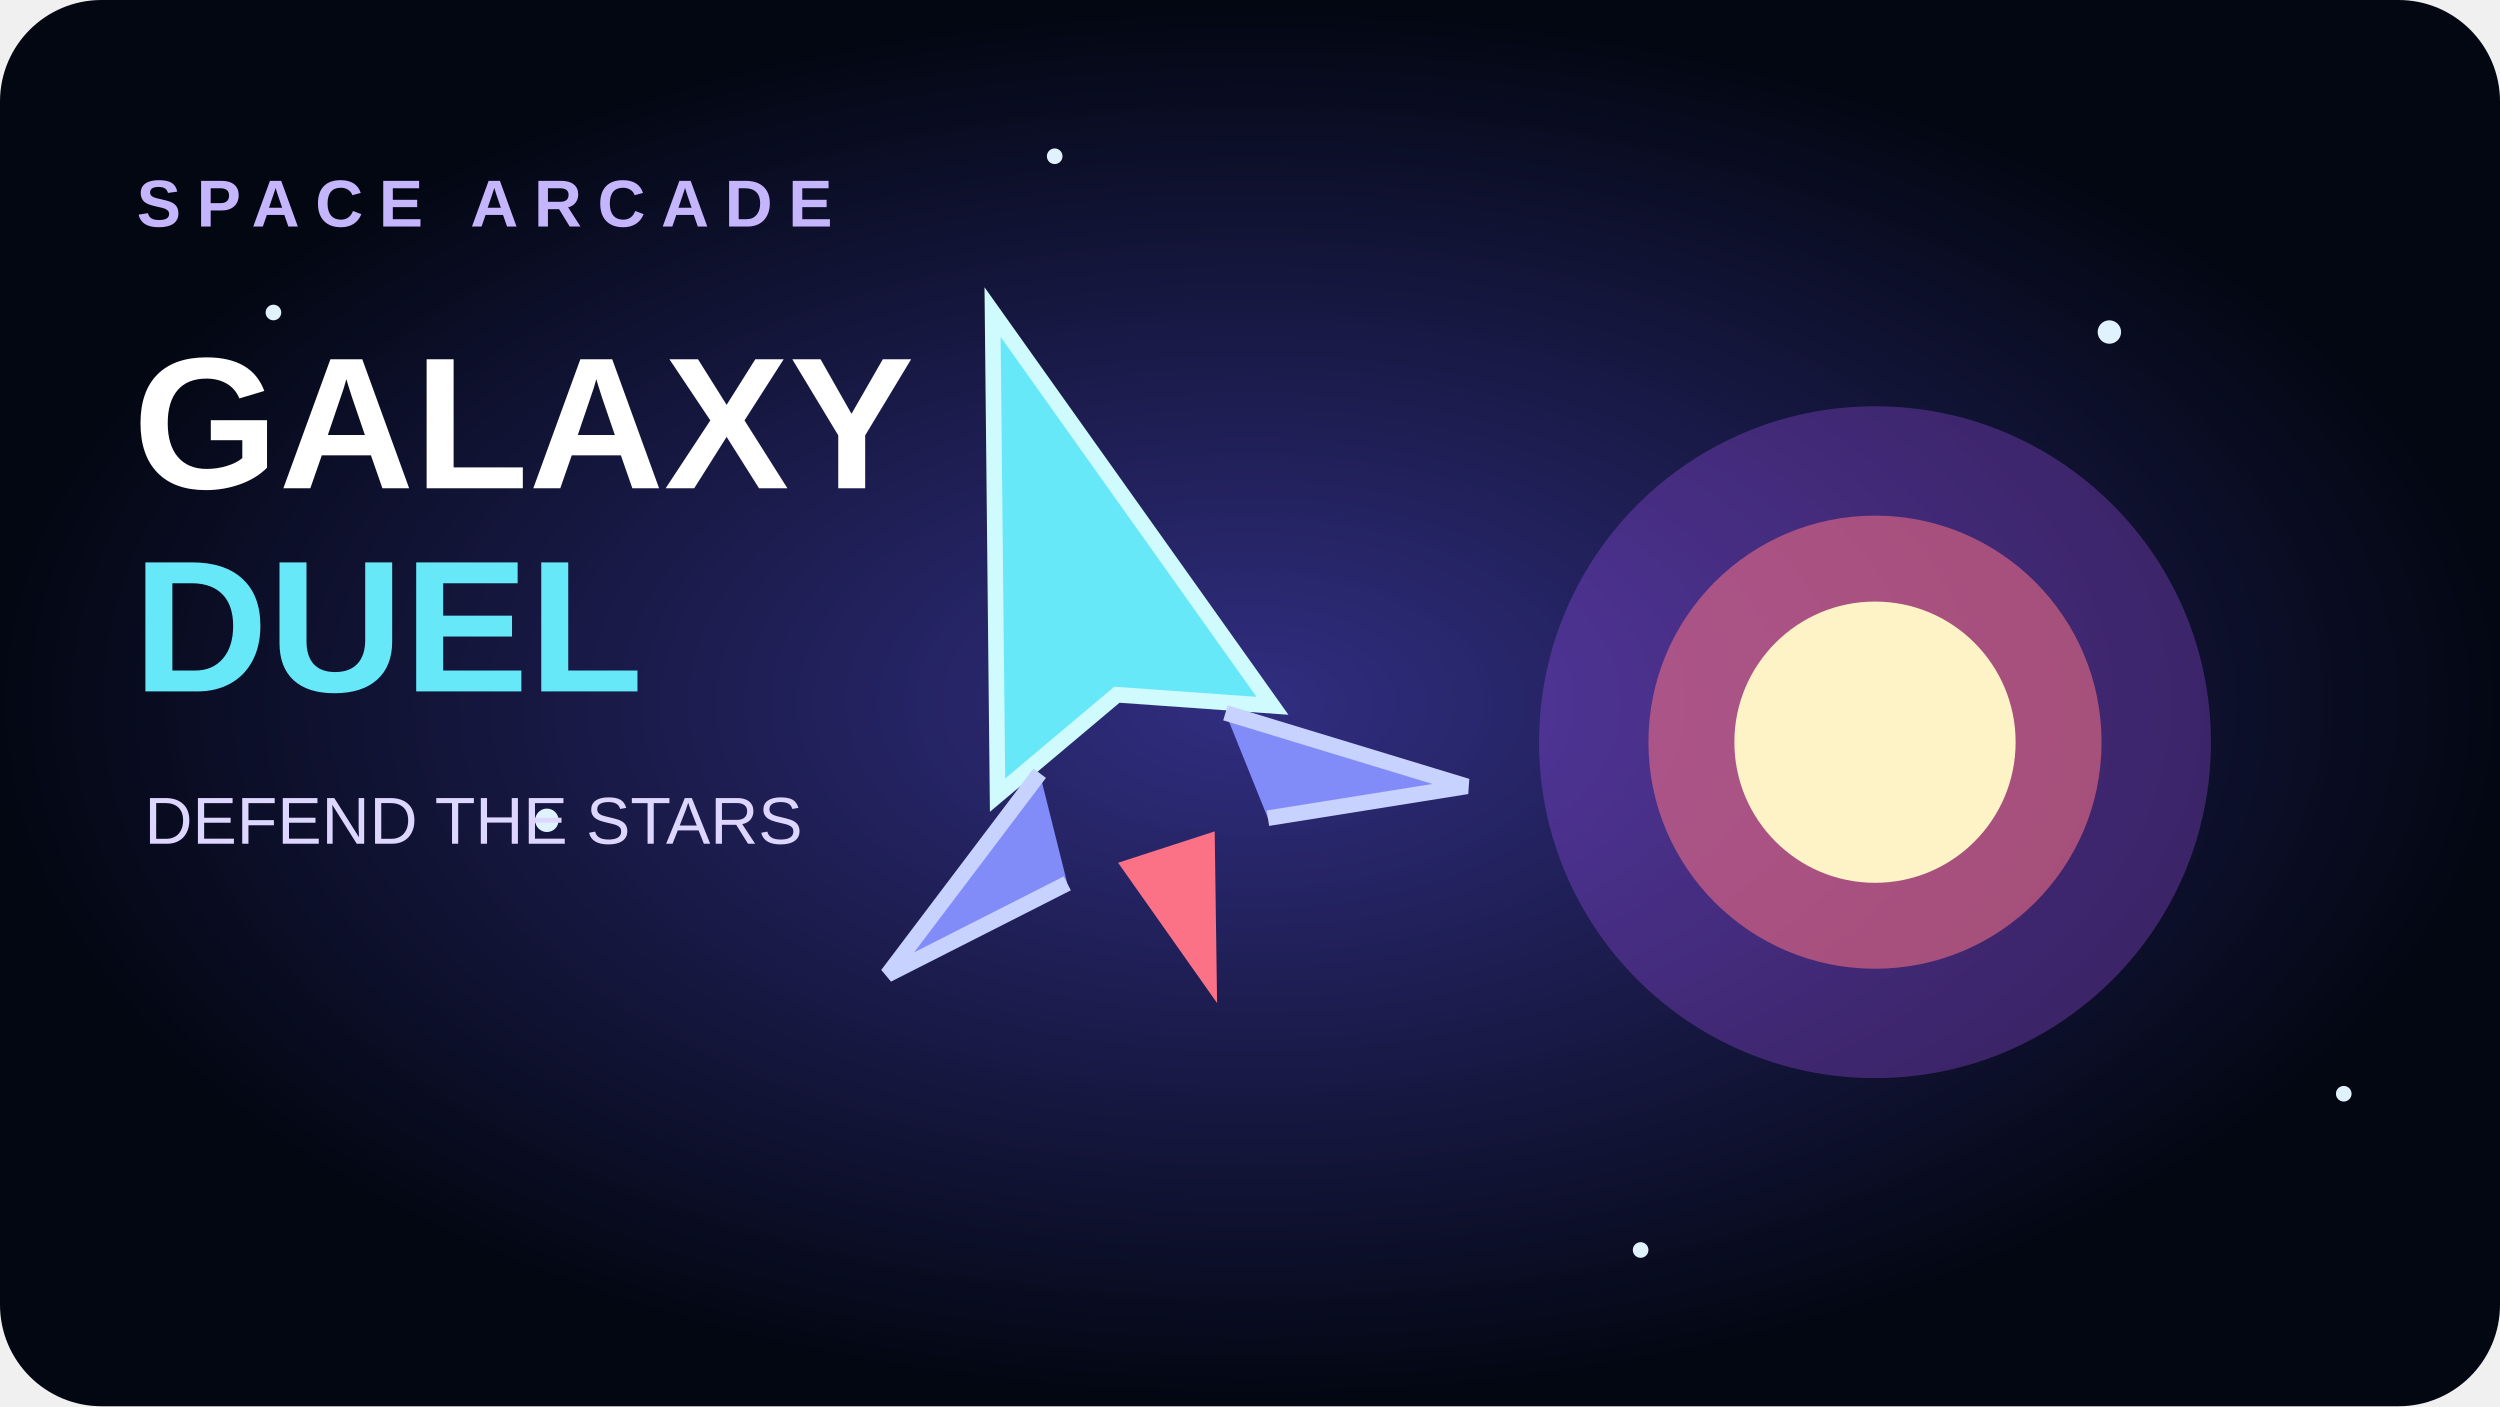
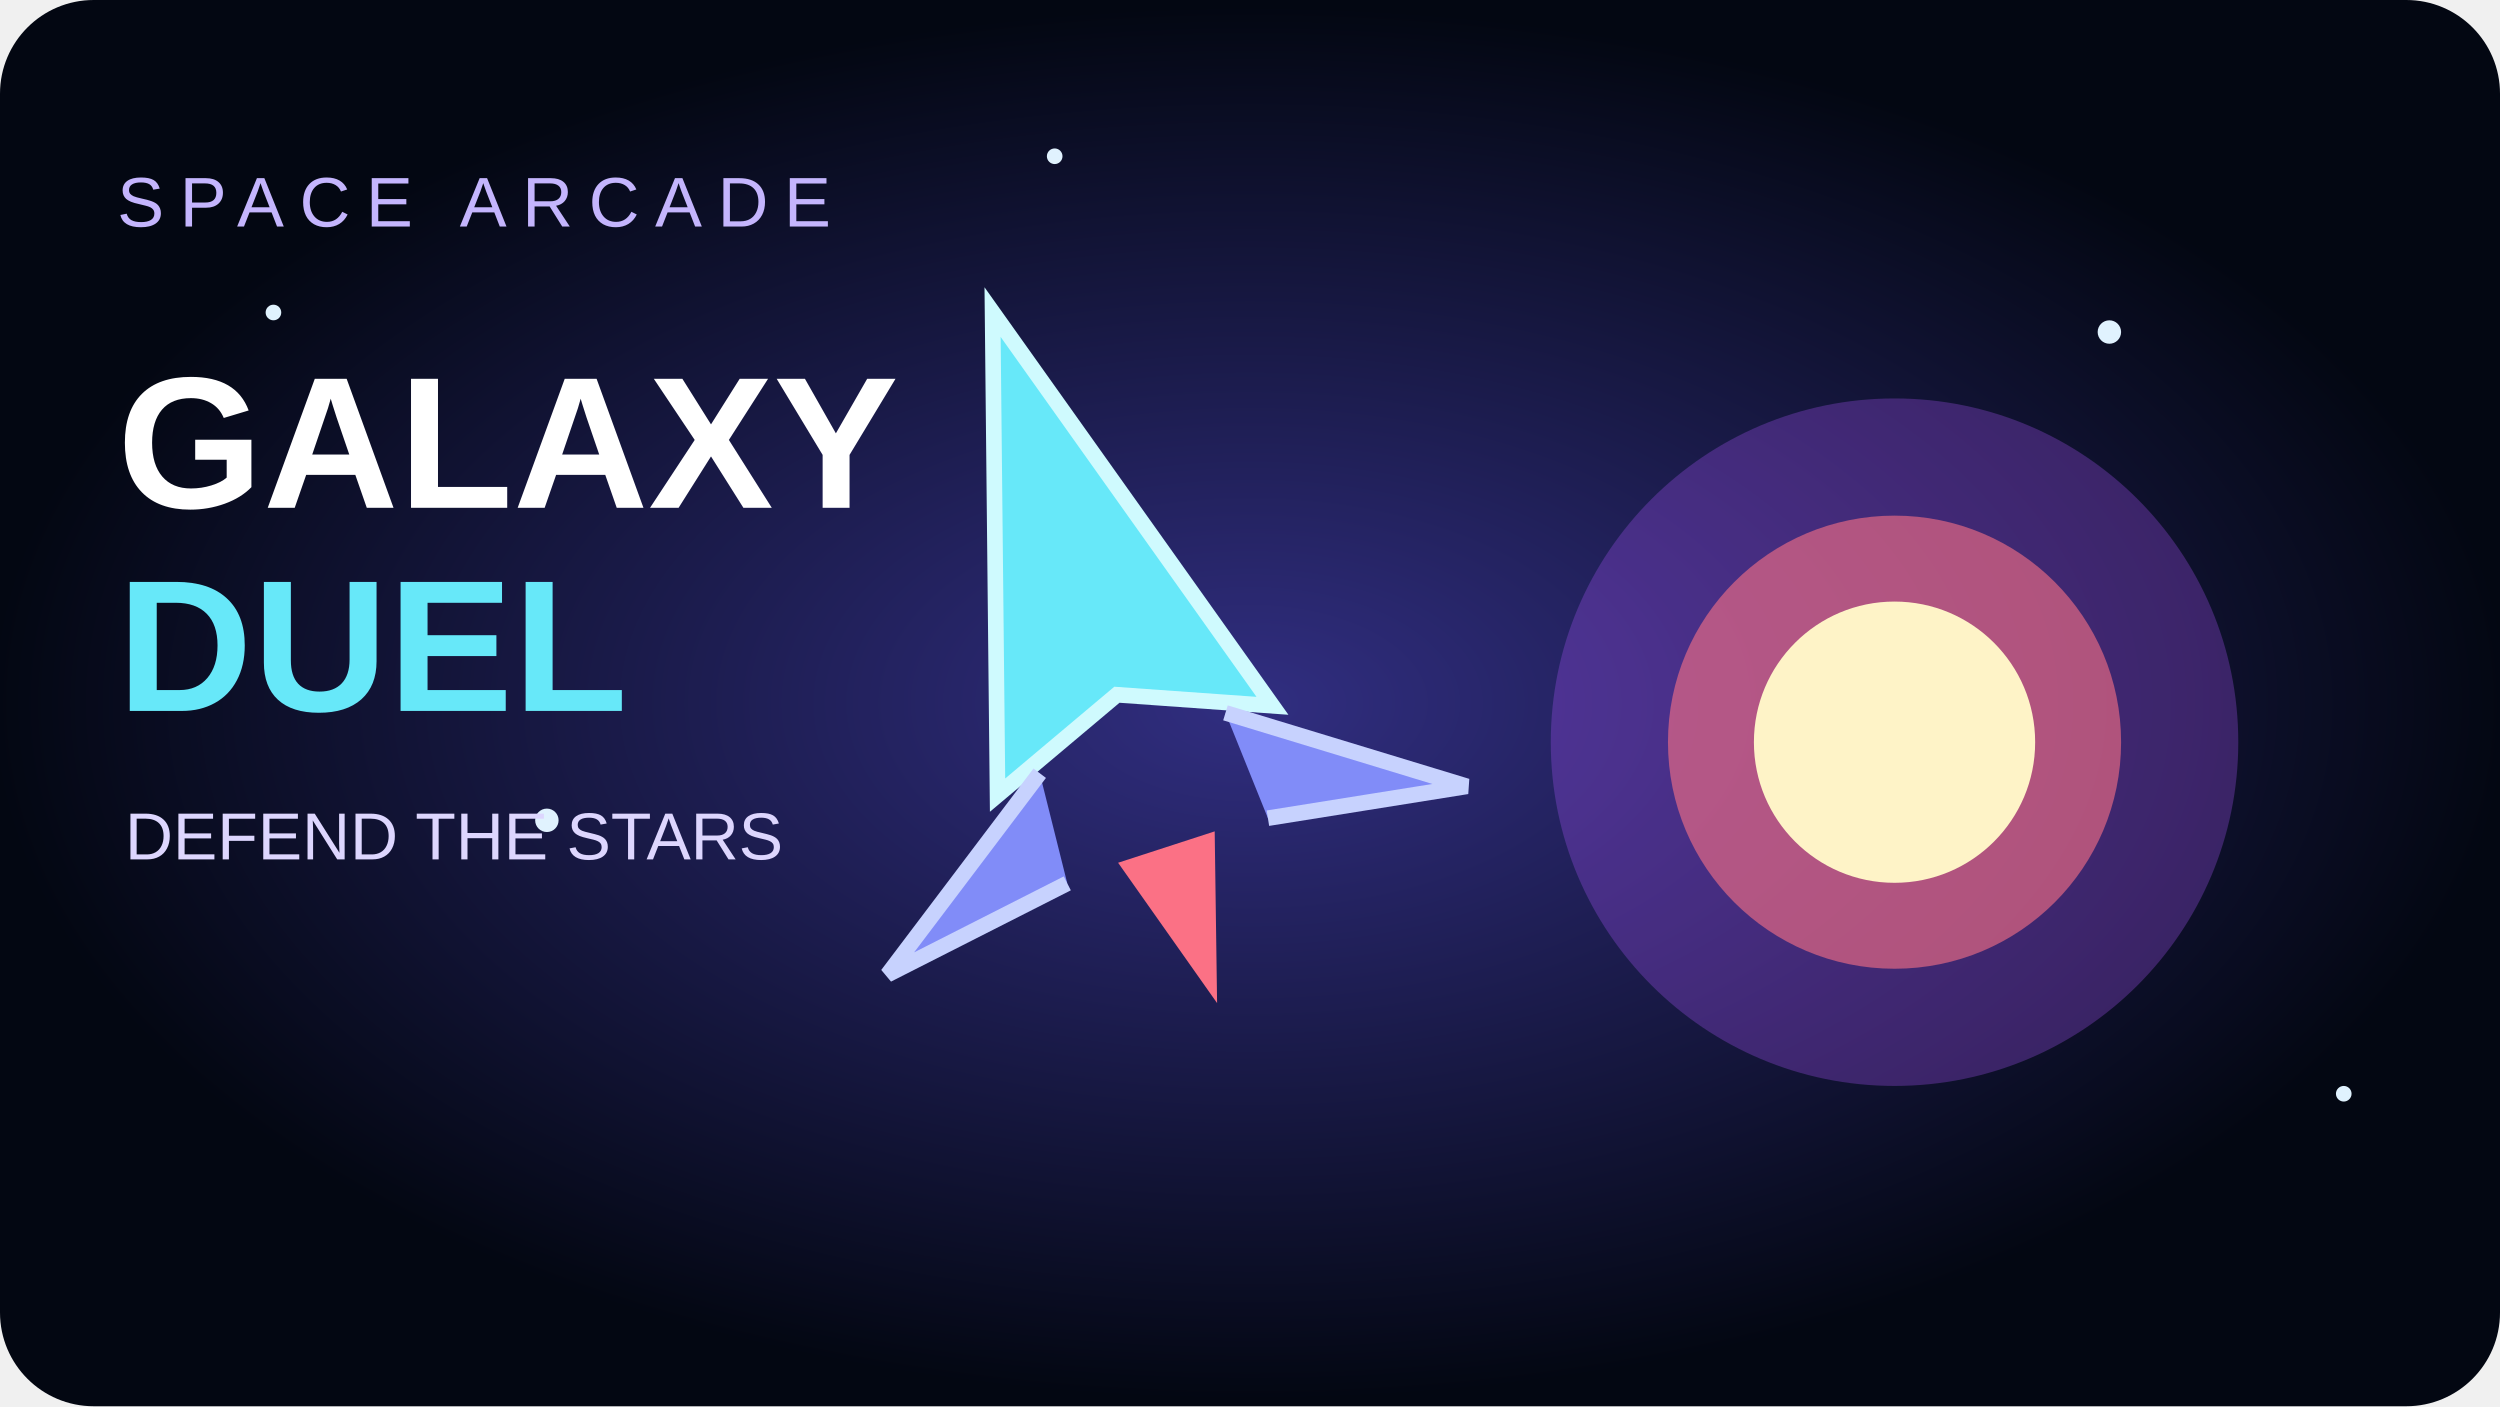
- <svg xmlns="http://www.w3.org/2000/svg" viewBox="0 0 640 360" role="img" aria-label="Galaxy Duel space shooter cover">
+ <svg xmlns="http://www.w3.org/2000/svg" viewBox="0 0 640 360">
  <defs>
    <radialGradient id="b">
      <stop stop-color="#312e81" />
      <stop offset="1" stop-color="#030712" />
    </radialGradient>
  </defs>
-   <rect width="640" height="360" rx="26" fill="url(#b)" />
+   <rect width="640" height="360" rx="24" fill="url(#b)" />
  <g fill="#e0f2fe">
    <circle cx="70" cy="80" r="2" />
    <circle cx="140" cy="210" r="3" />
    <circle cx="270" cy="40" r="2" />
    <circle cx="540" cy="85" r="3" />
    <circle cx="600" cy="280" r="2" />
-     <circle cx="420" cy="320" r="2" />
  </g>
-   <circle cx="480" cy="190" r="86" fill="#a855f7" opacity=".3" />
-   <circle cx="480" cy="190" r="58" fill="#fb7185" opacity=".55" />
-   <circle cx="480" cy="190" r="36" fill="#fef3c7" />
+   <circle cx="485" cy="190" r="88" fill="#a855f7" opacity=".3" />
+   <circle cx="485" cy="190" r="58" fill="#fb7185" opacity=".6" />
+   <circle cx="485" cy="190" r="36" fill="#fef3c7" />
  <g transform="translate(285 175) rotate(-18)">
    <path d="M0-100L37 18L0 3L-37 18Z" fill="#67e8f9" stroke="#cffafe" stroke-width="4" />
    <path d="M-25 16L-78 53L-27 45M25 16L78 53L27 45" fill="#818cf8" stroke="#c7d2fe" stroke-width="4" />
    <path d="M-13 44L0 86L13 44Z" fill="#fb7185" />
  </g>
-   <text x="35" y="58" fill="#c4b5fd" font-family="Arial" font-size="17" font-weight="700" letter-spacing="4">SPACE ARCADE</text>
-   <text x="34" y="125" fill="white" font-family="Arial" font-size="48" font-weight="900">GALAXY</text>
-   <text x="34" y="177" fill="#67e8f9" font-family="Arial" font-size="48" font-weight="900">DUEL</text>
-   <text x="37" y="216" fill="#ddd6fe" font-family="Arial" font-size="17">DEFEND THE STARS</text>
+   <text x="30" y="58" fill="#c4b5fd" font-family="Arial" font-size="18" letter-spacing="4">SPACE ARCADE</text>
+   <text x="30" y="130" fill="white" font-family="Arial" font-size="48" font-weight="900">GALAXY</text>
+   <text x="30" y="182" fill="#67e8f9" font-family="Arial" font-size="48" font-weight="900">DUEL</text>
+   <text x="32" y="220" fill="#ddd6fe" font-family="Arial" font-size="17">DEFEND THE STARS</text>
</svg>
